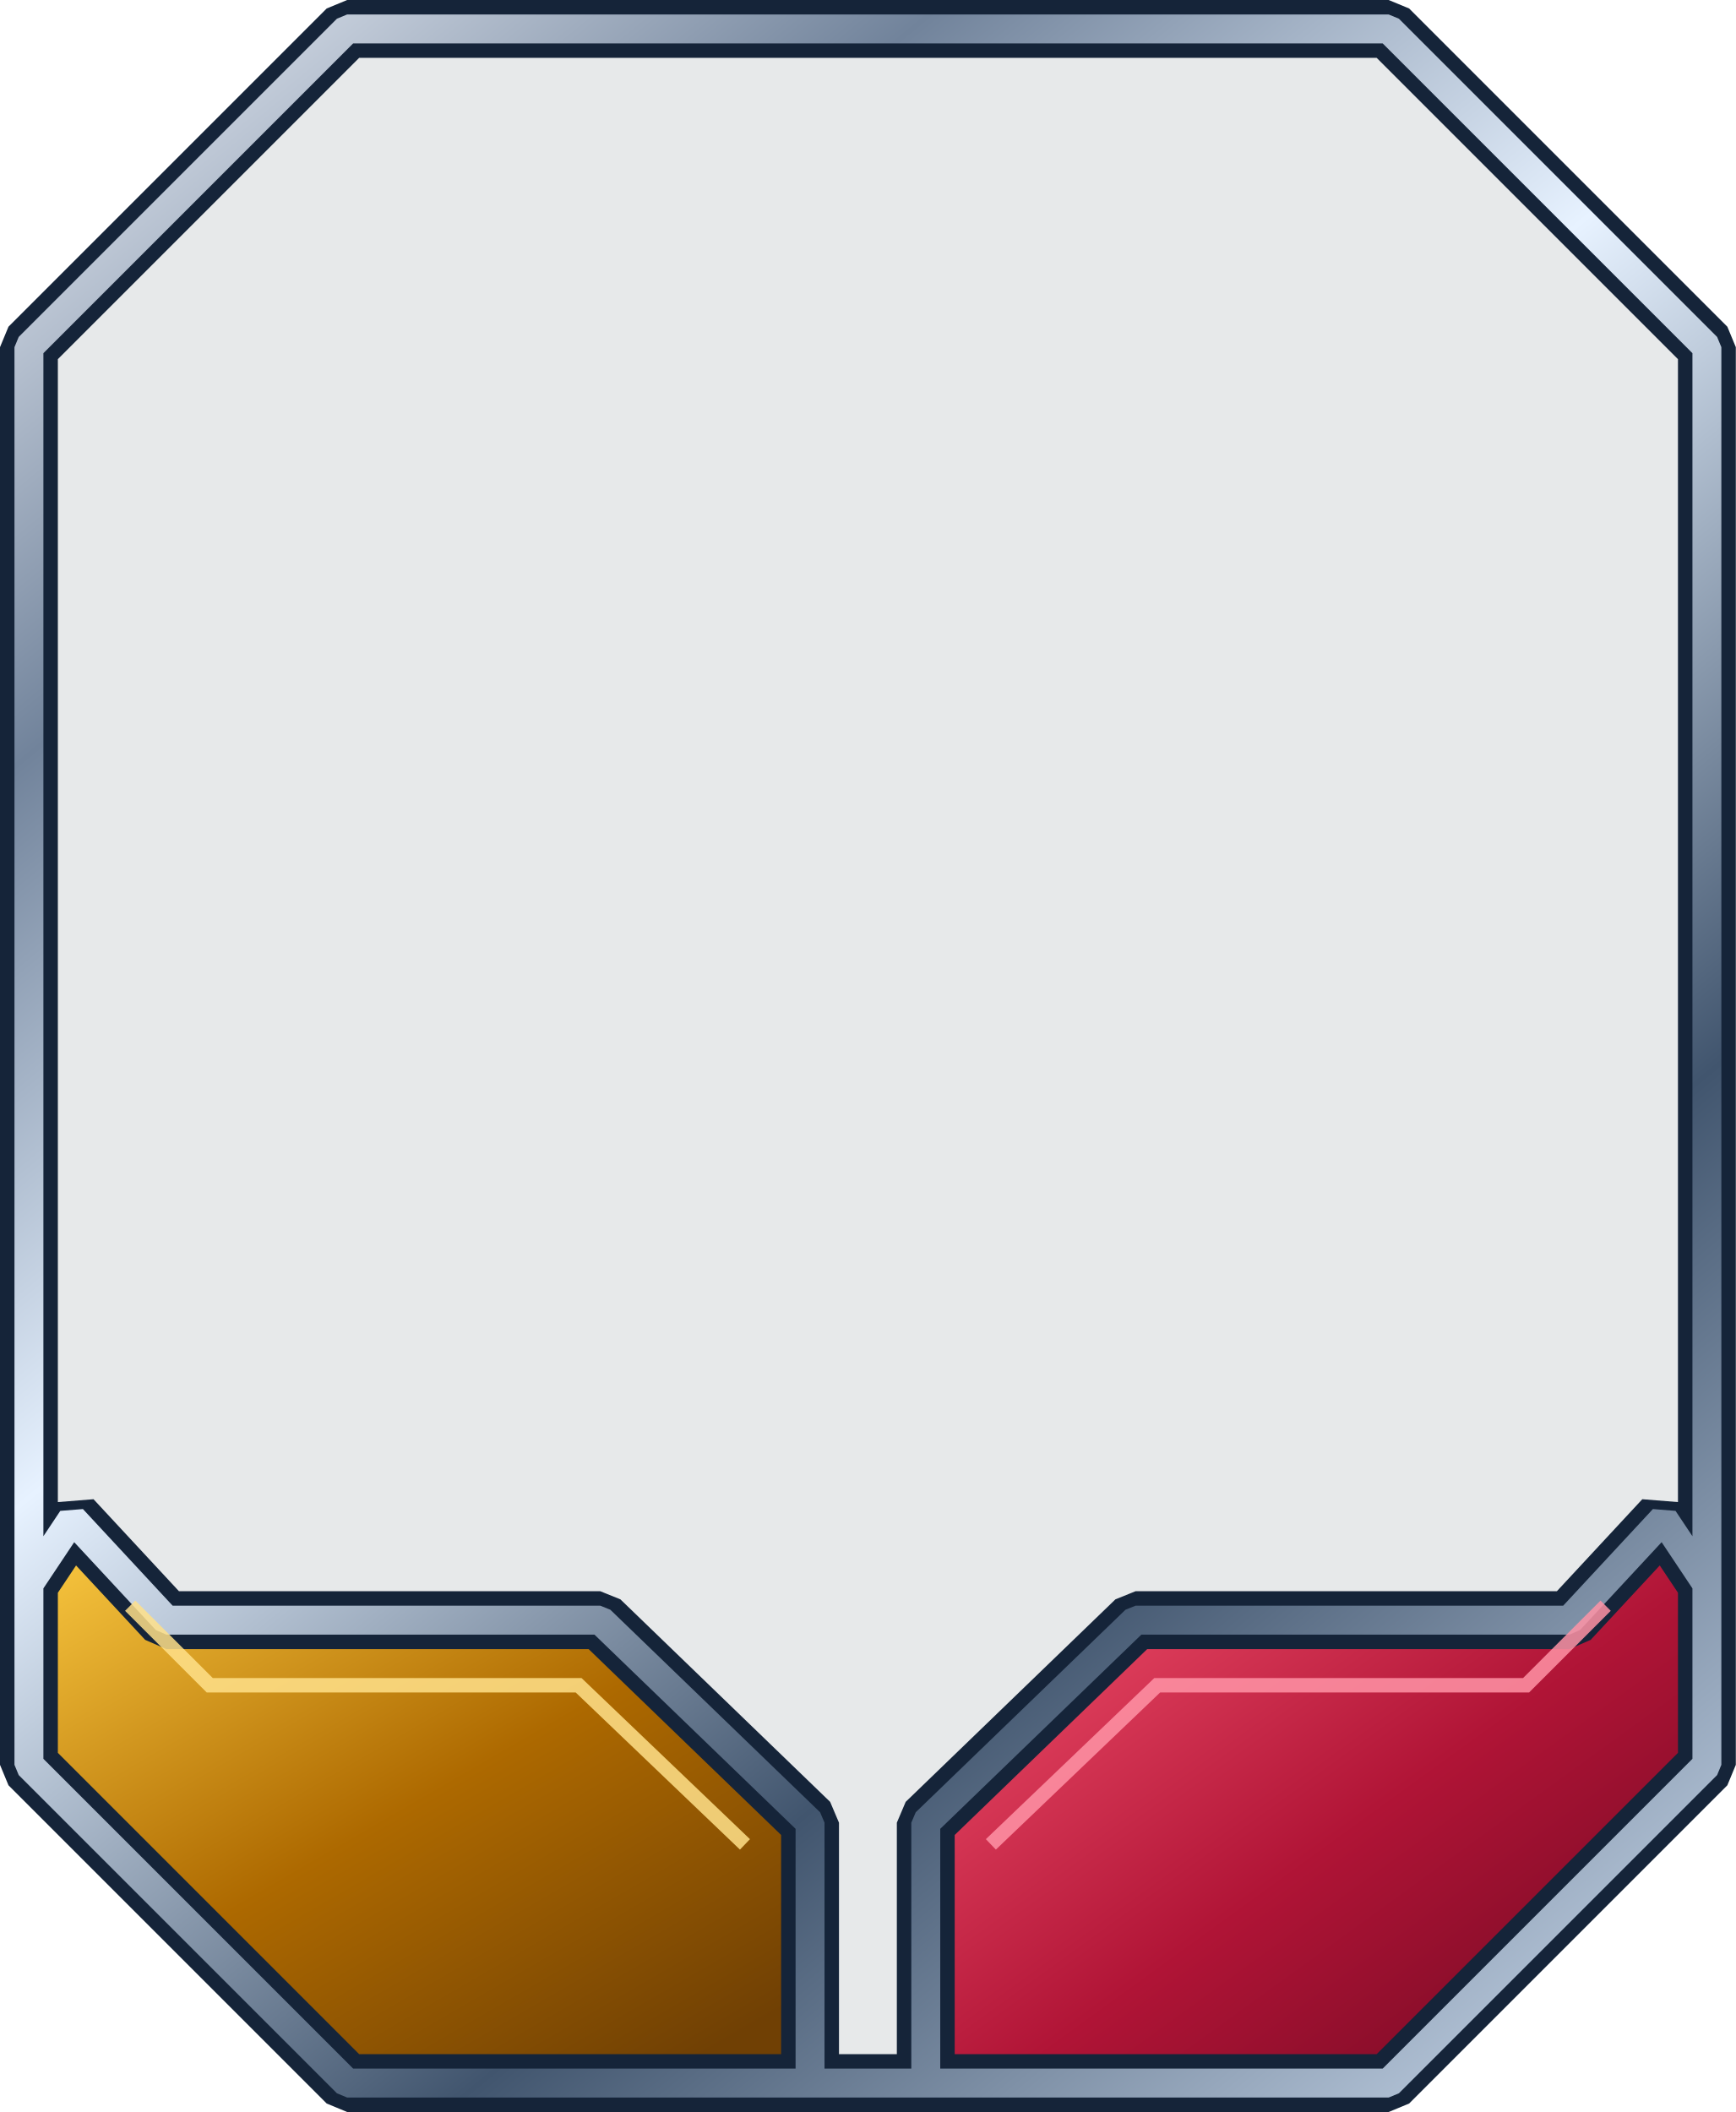
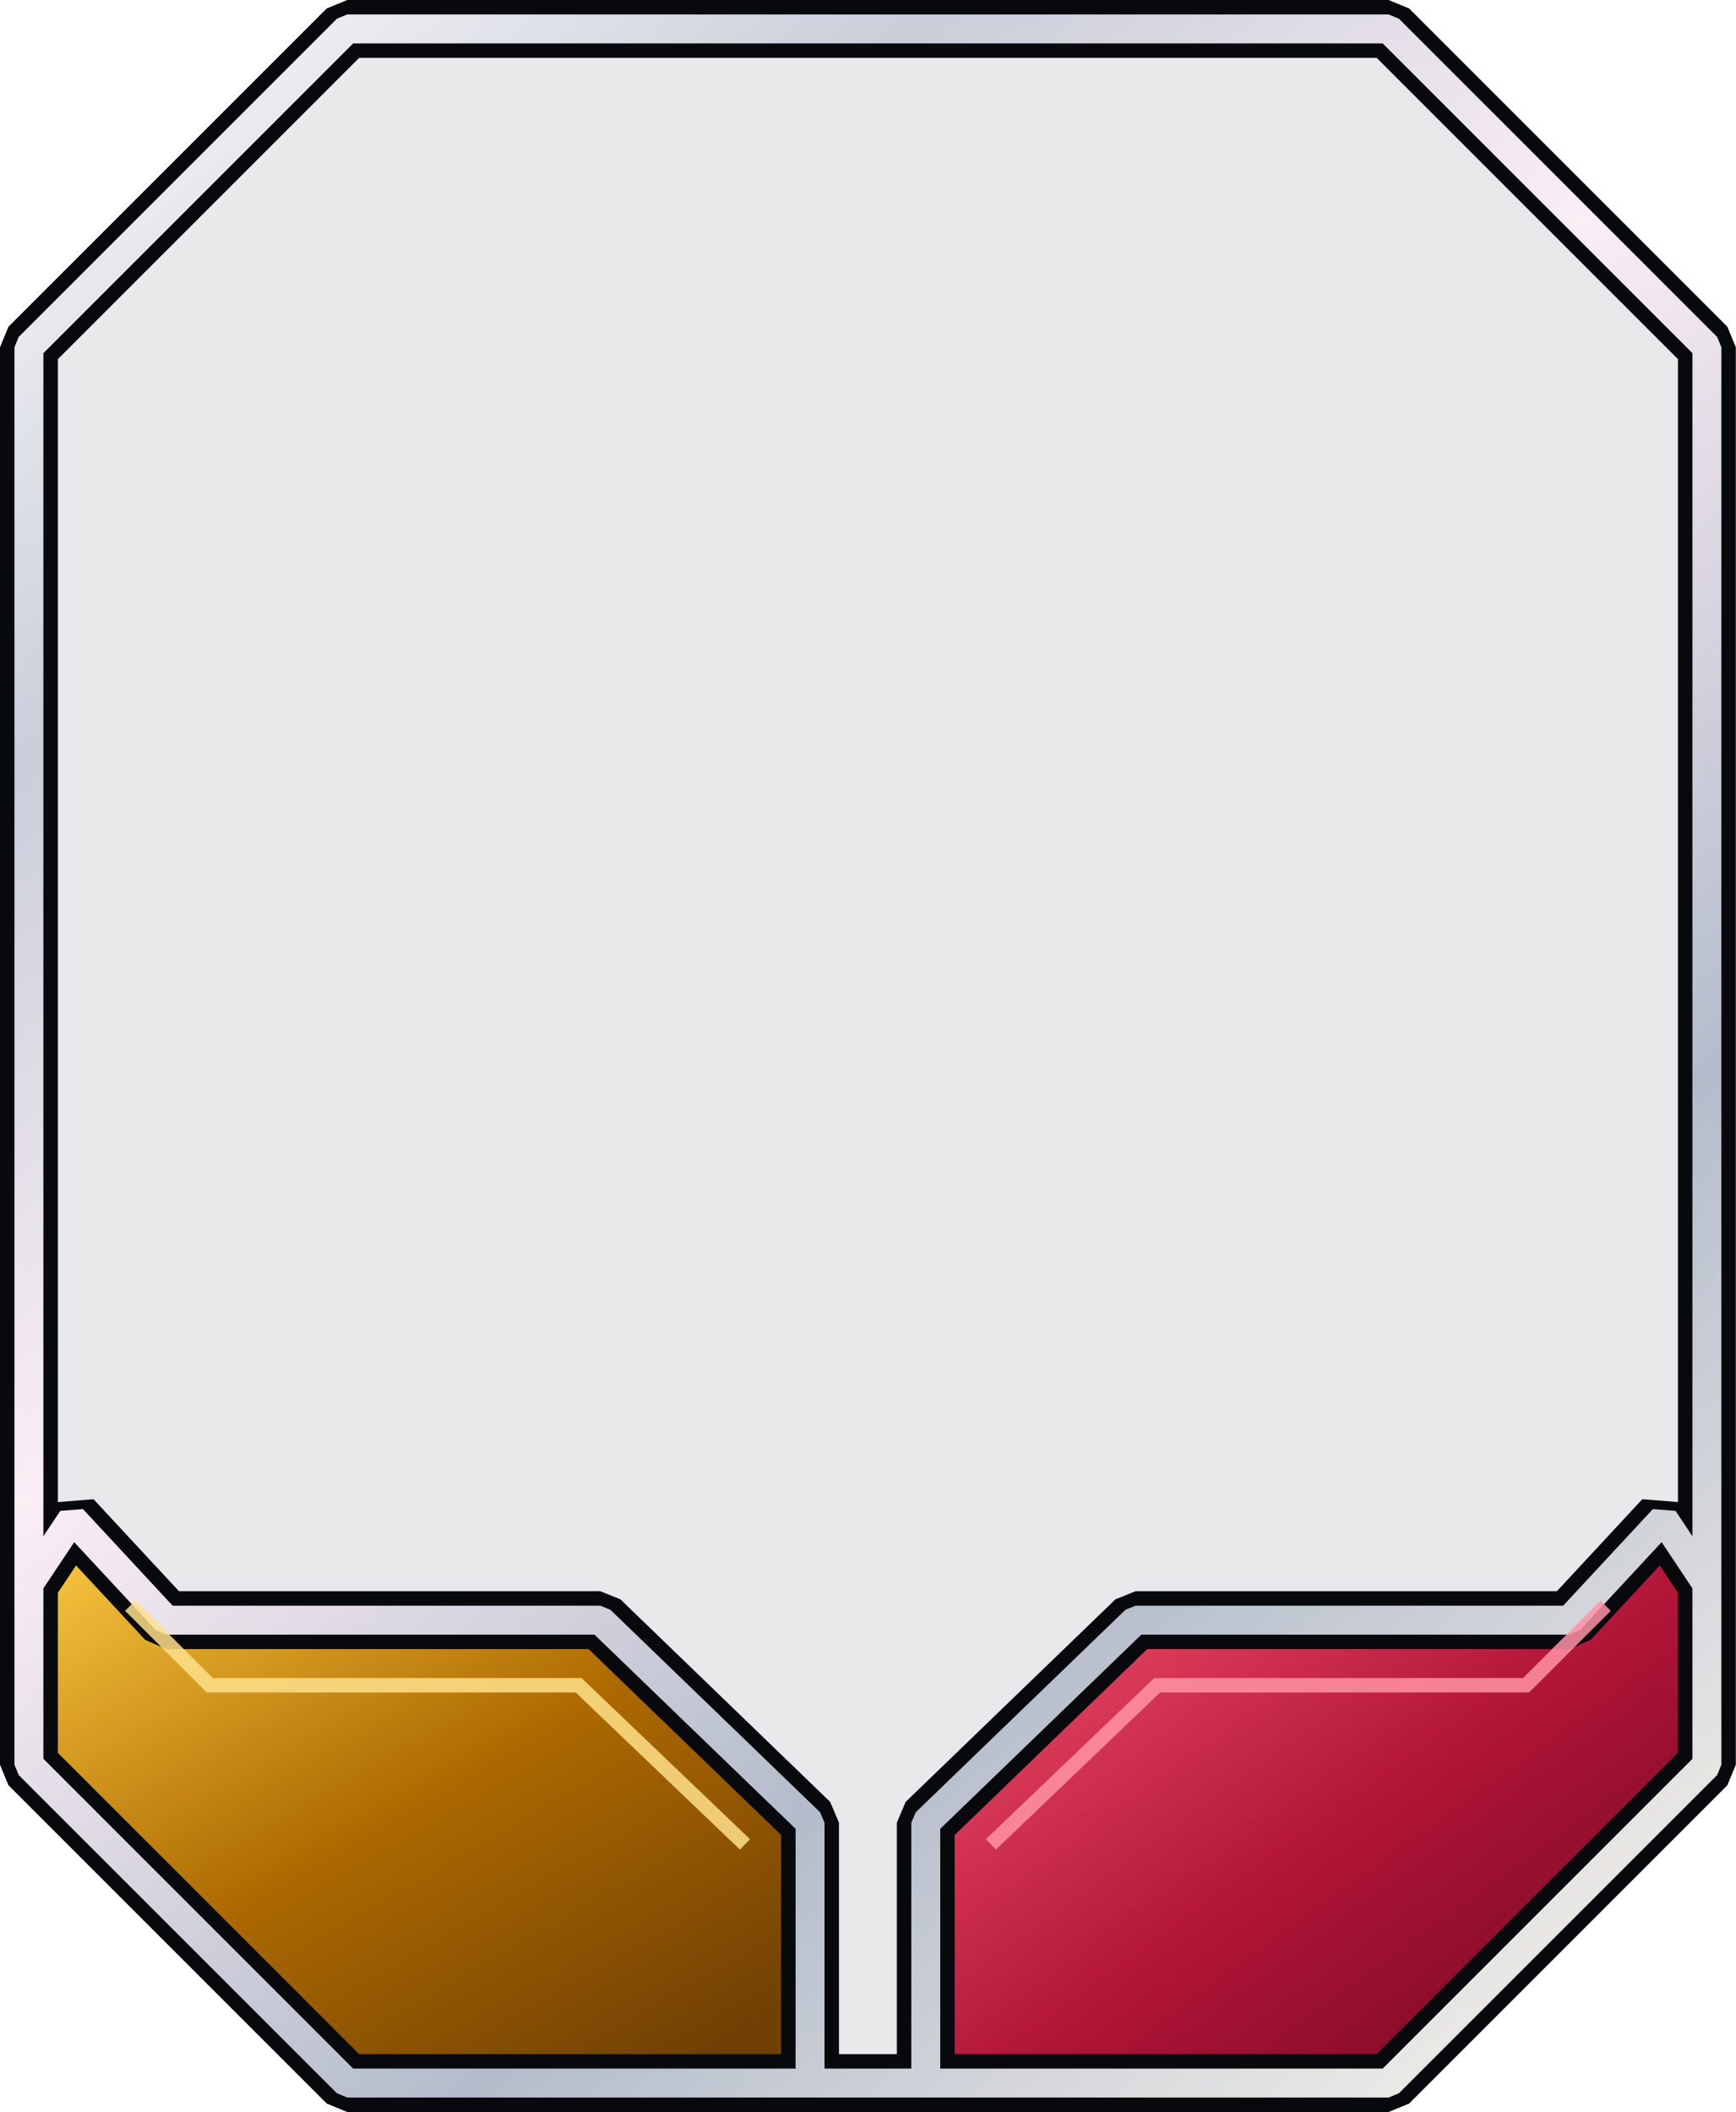
<svg xmlns="http://www.w3.org/2000/svg" viewBox="0 0 240 292">
  <defs>
    <linearGradient id="steel" gradientUnits="userSpaceOnUse" x1="0" y1="0" x2="240" y2="292">
-       <stop stop-color="#f4f8ff" />
-       <stop offset=".22" stop-color="#71839b" />
-       <stop offset=".43" stop-color="#e7f2ff" />
-       <stop offset=".7" stop-color="#41556e" />
-       <stop offset="1" stop-color="#d5e4f6" />
+       <stop stop-color="#ffffff" />
+       <stop offset=".22" stop-color="#c9ced9" />
+       <stop offset=".43" stop-color="#fbeef5" />
+       <stop offset=".7" stop-color="#b4bccb" />
+       <stop offset="1" stop-color="#fffaf0" />
    </linearGradient>
    <linearGradient id="gold" x1="0" y1="0" x2=".8" y2="1">
      <stop stop-color="#ffcf45" />
      <stop offset=".55" stop-color="#ad6900" />
      <stop offset="1" stop-color="#704004" />
    </linearGradient>
    <linearGradient id="red" x1="0" y1="0" x2="1" y2="1">
      <stop stop-color="#ff5c76" />
      <stop offset=".55" stop-color="#b01436" />
      <stop offset="1" stop-color="#65071f" />
    </linearGradient>
  </defs>
  <path d="M48 4 H192 L236 48 V244 L192 288 H48 L4 244 V48 Z" fill="#101e30" fill-opacity=".10" />
  <path d="M10 210 L23 224 H83 L112 252 V288 H48 L4 244 V219 Z" fill="url(#gold)" />
  <path d="M230 210 L217 224 H157 L128 252 V288 H192 L236 244 V219 Z" fill="url(#red)" />
-   <path d="M48 4 H192 L236 48 V244 L192 288 H48 L4 244 V48 Z M10 210 L23 224 H83 L112 252 V288 H48 L4 244 V219 Z M230 210 L217 224 H157 L128 252 V288 H192 L236 244 V219 Z" fill="none" stroke="#152439" stroke-width="8" stroke-linejoin="bevel" />
+   <path d="M48 4 H192 L236 48 V244 L192 288 H48 L4 244 V48 Z M10 210 L23 224 H83 L112 252 V288 H48 L4 244 V219 Z M230 210 L217 224 H157 L128 252 V288 H192 L236 244 V219 Z" fill="none" stroke="#08090c" stroke-width="8" stroke-linejoin="bevel" />
  <path d="M48 4 H192 L236 48 V244 L192 288 H48 L4 244 V48 Z M10 210 L23 224 H83 L112 252 V288 H48 L4 244 V219 Z M230 210 L217 224 H157 L128 252 V288 H192 L236 244 V219 Z" fill="none" stroke="url(#steel)" stroke-width="4" stroke-linejoin="bevel" />
  <path d="M18 222 L29 233 H80 L103 255" fill="none" stroke="#ffe18a" stroke-width="2" opacity=".85" />
  <path d="M222 222 L211 233 H160 L137 255" fill="none" stroke="#ff93a6" stroke-width="2" opacity=".85" />
</svg>
